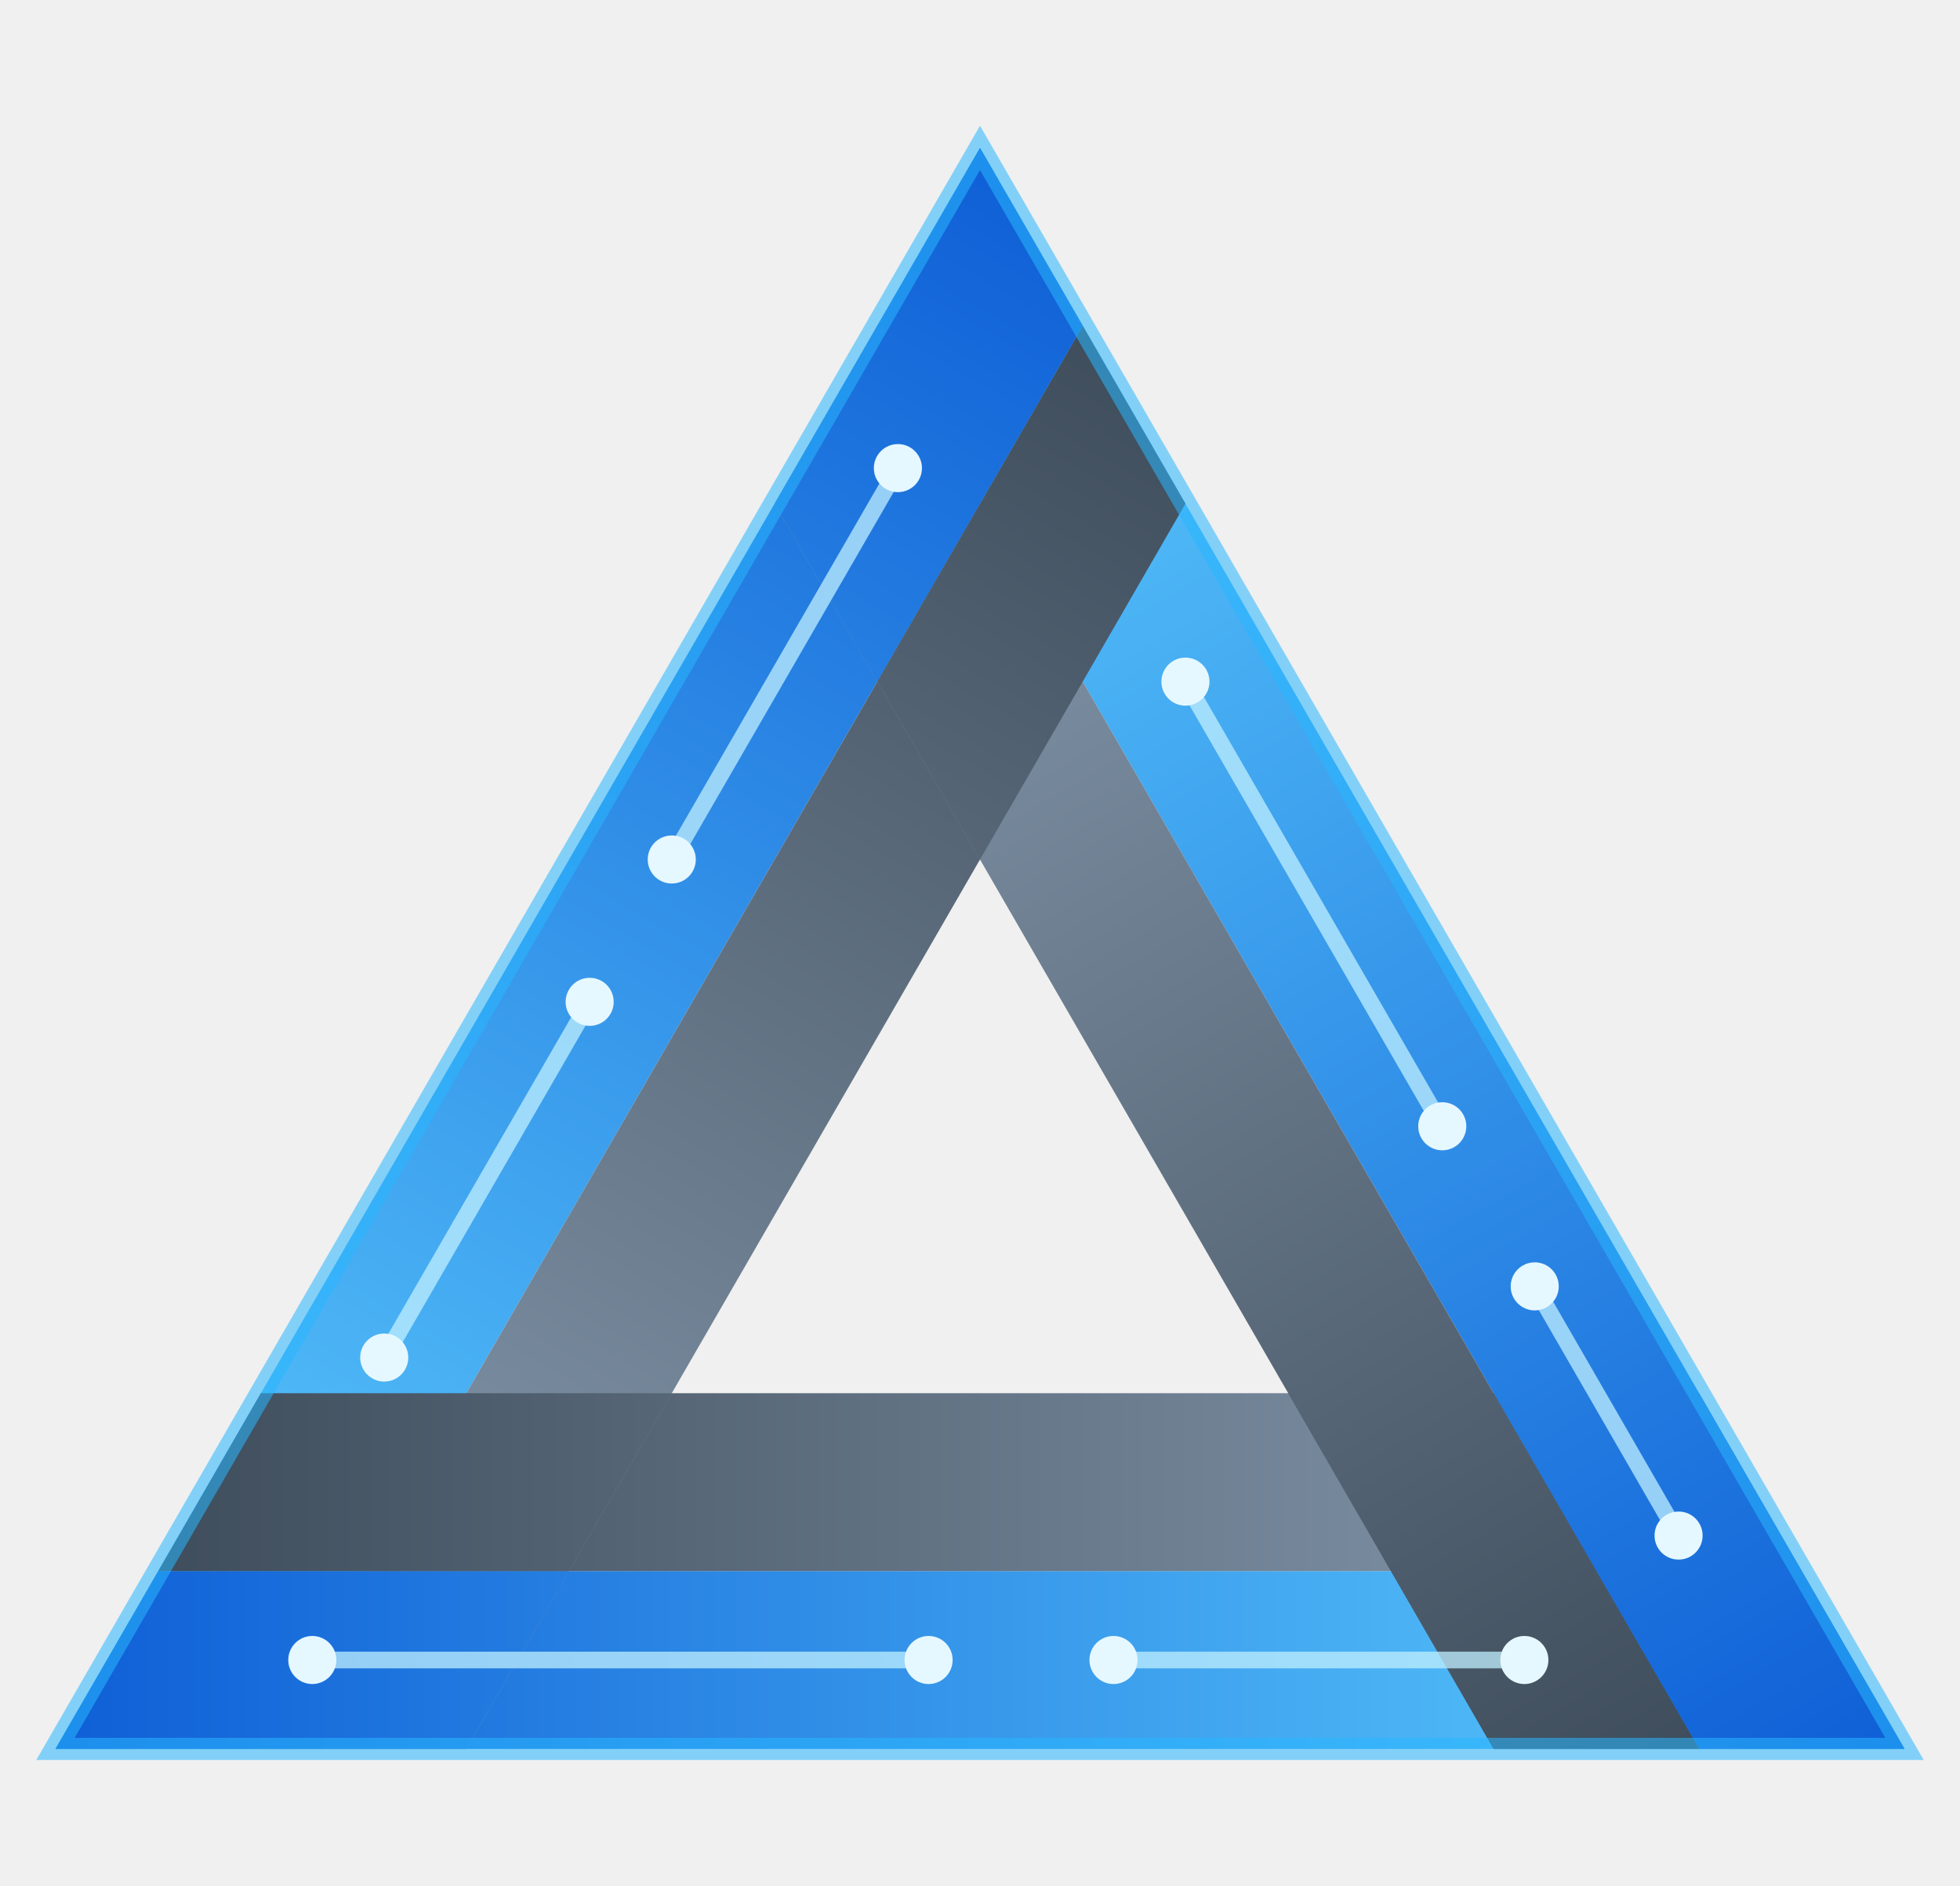
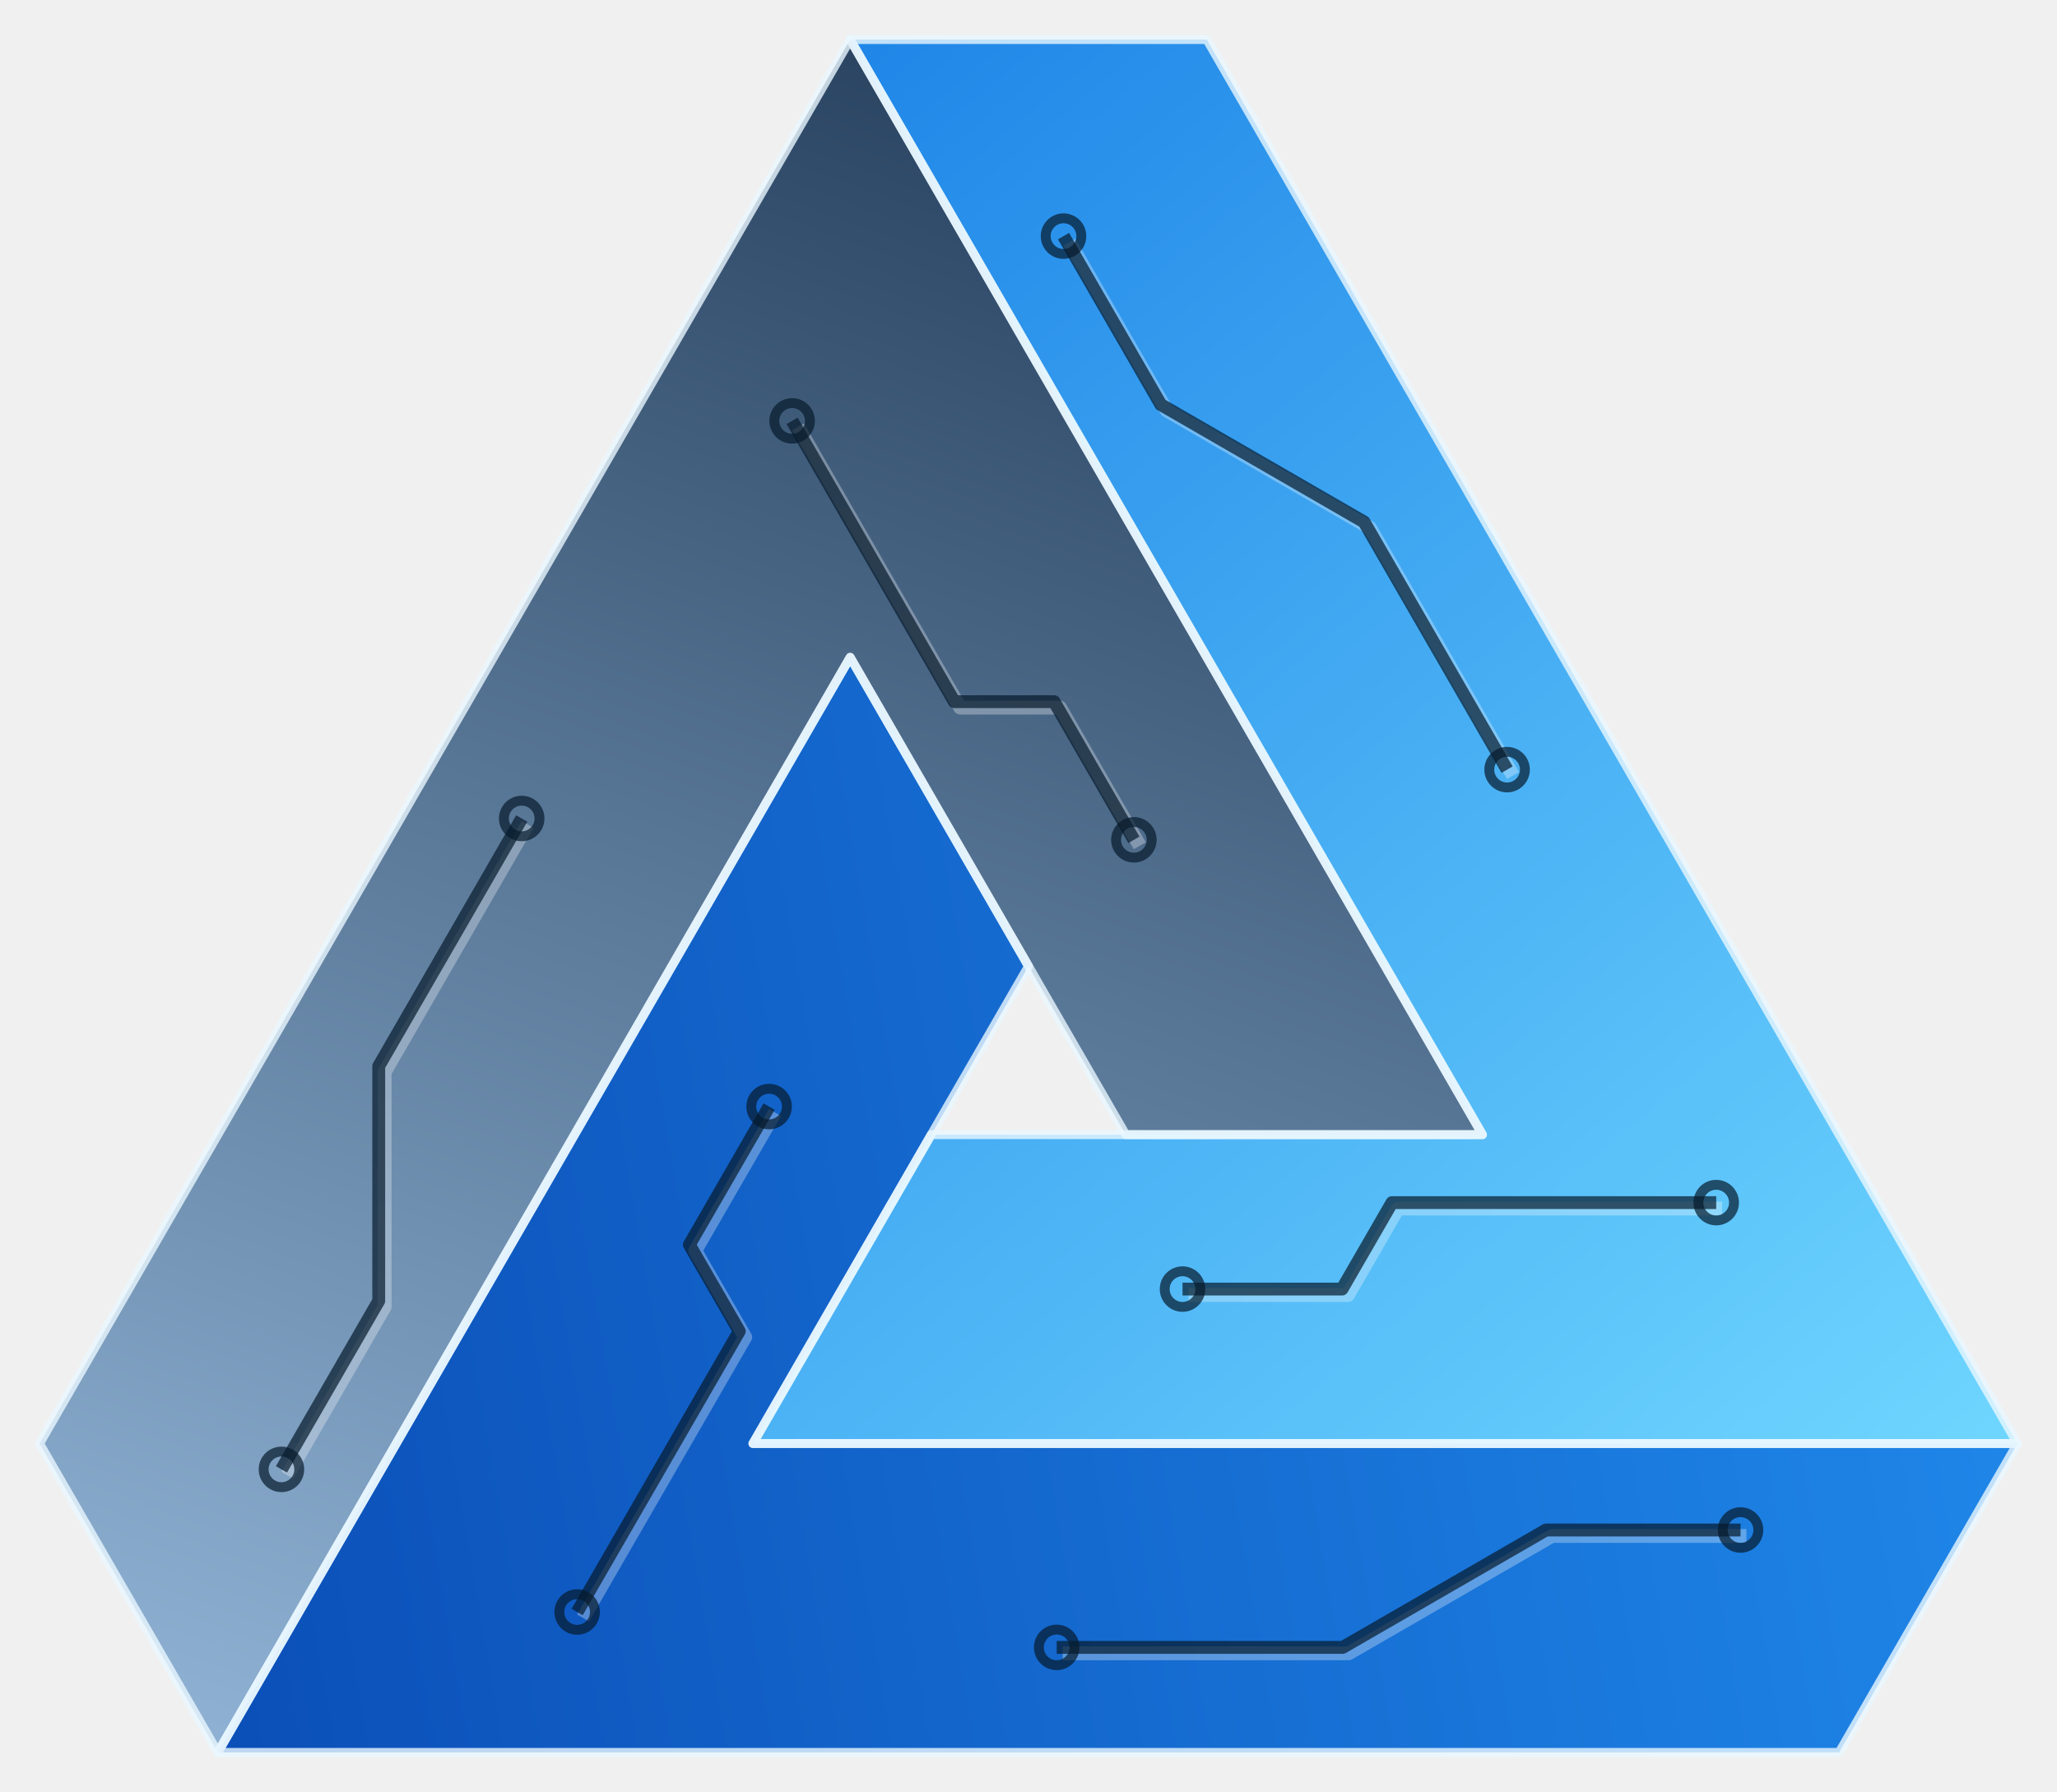
- <svg xmlns="http://www.w3.org/2000/svg" viewBox="-3 -8 106 102">
+ <svg xmlns="http://www.w3.org/2000/svg" viewBox="-2 -2 104 90.6">
  <defs>
-     <linearGradient id="nx-ob" gradientUnits="userSpaceOnUse" x1="100" y1="86.6" x2="0" y2="86.6">
-       <stop offset="0" stop-color="#5fd0ff" />
-       <stop offset="1" stop-color="#0f5fd6" />
+     <linearGradient id="nxx" gradientUnits="userSpaceOnUse" x1="100.000" y1="70.986" x2="40.984" y2="0.000">
+       <stop offset="0" stop-color="#6fd6ff" />
+       <stop offset="1" stop-color="#1f86e8" />
    </linearGradient>
-     <linearGradient id="nx-ib" gradientUnits="userSpaceOnUse" x1="100" y1="86.6" x2="0" y2="86.6">
-       <stop offset="0" stop-color="#8fa3b8" />
-       <stop offset="1" stop-color="#3a4856" />
+     <linearGradient id="nxy" gradientUnits="userSpaceOnUse" x1="100.000" y1="70.986" x2="9.016" y2="86.603">
+       <stop offset="0" stop-color="#1f86e8" />
+       <stop offset="1" stop-color="#0b4fb8" />
    </linearGradient>
-     <linearGradient id="nx-ol" gradientUnits="userSpaceOnUse" x1="0" y1="86.6" x2="50" y2="0">
-       <stop offset="0" stop-color="#5fd0ff" />
-       <stop offset="1" stop-color="#0f5fd6" />
+     <linearGradient id="nxz" gradientUnits="userSpaceOnUse" x1="9.016" y1="86.603" x2="40.984" y2="0.000">
+       <stop offset="0" stop-color="#8fb2d4" />
+       <stop offset="1" stop-color="#2a4462" />
    </linearGradient>
-     <linearGradient id="nx-il" gradientUnits="userSpaceOnUse" x1="0" y1="86.6" x2="50" y2="0">
-       <stop offset="0" stop-color="#8fa3b8" />
-       <stop offset="1" stop-color="#3a4856" />
-     </linearGradient>
-     <linearGradient id="nx-or" gradientUnits="userSpaceOnUse" x1="50" y1="0" x2="100" y2="86.6">
-       <stop offset="0" stop-color="#5fd0ff" />
-       <stop offset="1" stop-color="#0f5fd6" />
-     </linearGradient>
-     <linearGradient id="nx-ir" gradientUnits="userSpaceOnUse" x1="50" y1="0" x2="100" y2="86.6">
-       <stop offset="0" stop-color="#8fa3b8" />
-       <stop offset="1" stop-color="#3a4856" />
-     </linearGradient>
-     <clipPath id="nx-cb">
-       <path d="M0 86.6 L11.11 67.36 L33.33 67.36 L22.22 86.6Z" />
-     </clipPath>
-     <clipPath id="nx-cl">
-       <path d="M50 0 L61.11 19.25 L50 38.49 L38.89 19.25Z" />
-     </clipPath>
-     <clipPath id="nx-cr">
-       <path d="M100 86.6 L77.78 86.6 L66.67 67.36 L88.89 67.36Z" />
-     </clipPath>
  </defs>
-   <path d="M0 86.6 L100 86.6 L94.44 76.98 L5.56 76.98Z" fill="url(#nx-ob)" />
-   <path d="M5.56 76.98 L94.44 76.98 L88.89 67.36 L11.11 67.36Z" fill="url(#nx-ib)" />
-   <path d="M0 86.6 L50 0 L55.56 9.62 L11.11 86.6Z" fill="url(#nx-ol)" />
-   <path d="M11.11 86.6 L55.56 9.62 L61.11 19.25 L22.22 86.6Z" fill="url(#nx-il)" />
-   <path d="M50 0 L100 86.6 L88.89 86.6 L44.44 9.62Z" fill="url(#nx-or)" />
-   <path d="M44.44 9.62 L88.89 86.6 L77.78 86.6 L38.89 19.25Z" fill="url(#nx-ir)" />
-   <g clip-path="url(#nx-cb)">
-     <path d="M0 86.6 L100 86.6 L94.44 76.98 L5.56 76.98Z" fill="url(#nx-ob)" />
-     <path d="M5.56 76.98 L94.44 76.98 L88.89 67.36 L11.11 67.36Z" fill="url(#nx-ib)" />
-   </g>
-   <g clip-path="url(#nx-cl)">
-     <path d="M0 86.6 L50 0 L55.56 9.62 L11.11 86.6Z" fill="url(#nx-ol)" />
-     <path d="M11.11 86.6 L55.56 9.62 L61.11 19.25 L22.22 86.6Z" fill="url(#nx-il)" />
-   </g>
-   <g clip-path="url(#nx-cr)">
-     <path d="M50 0 L100 86.6 L88.89 86.6 L44.44 9.62Z" fill="url(#nx-or)" />
-     <path d="M44.44 9.62 L88.89 86.6 L77.78 86.6 L38.89 19.25Z" fill="url(#nx-ir)" />
-   </g>
-   <path d="M13.89 81.79 L47.22 81.79 M57.22 81.79 L79.44 81.79 M33.33 38.49 L45.56 17.32 M17.78 65.43 L28.89 46.19 M61.11 28.87 L75 52.92 M80 61.58 L87.78 75.06" stroke="#bfefff" stroke-opacity=".75" stroke-width=".9" fill="none" stroke-linecap="round" />
-   <g fill="#e6f8ff">
-     <circle cx="13.89" cy="81.79" r="1.3" />
-     <circle cx="47.22" cy="81.79" r="1.3" />
-     <circle cx="57.22" cy="81.79" r="1.3" />
-     <circle cx="79.44" cy="81.79" r="1.3" />
-     <circle cx="33.33" cy="38.49" r="1.3" />
-     <circle cx="45.56" cy="17.32" r="1.3" />
-     <circle cx="17.78" cy="65.43" r="1.3" />
-     <circle cx="28.89" cy="46.19" r="1.3" />
-     <circle cx="61.11" cy="28.87" r="1.3" />
-     <circle cx="75" cy="52.92" r="1.3" />
-     <circle cx="80" cy="61.58" r="1.3" />
-     <circle cx="87.78" cy="75.06" r="1.3" />
-   </g>
-   <path d="M50 0 L0 86.6 L100 86.6Z" fill="none" stroke="#29b6ff" stroke-opacity=".55" stroke-width="1.2" />
+   <path d="M36.066 70.986 L36.066 70.986 L100.000 70.986 L100.000 70.986 L100.000 70.986 L90.984 55.369 L90.984 55.369 L59.016 0.000 L59.016 0.000 L59.016 0.000 L40.984 0.000 L40.984 0.000 L40.984 0.000 L72.951 55.369 L72.951 55.369 L72.951 55.369 L72.951 55.369 L72.951 55.369 L72.951 55.369 L72.951 55.369 L72.951 55.369 L72.951 55.369 L72.951 55.369 L72.951 55.369 L72.951 55.369 L72.951 55.369 L72.951 55.369 L72.951 55.369 L72.951 55.369 L72.951 55.369 L72.951 55.369 L72.951 55.369 L72.951 55.369 L72.951 55.369 L72.951 55.369 L45.082 55.369 L45.082 55.369 L45.082 55.369 L36.066 70.986Z" fill="url(#nxx)" />
+   <path d="M27.049 86.603 L27.049 86.603 L90.984 86.603 L90.984 86.603 L90.984 86.603 L100.000 70.986 L100.000 70.986 L100.000 70.986 L36.066 70.986 L36.066 70.986 L36.066 70.986 L36.066 70.986 L36.066 70.986 L36.066 70.986 L36.066 70.986 L36.066 70.986 L36.066 70.986 L36.066 70.986 L36.066 70.986 L36.066 70.986 L36.066 70.986 L36.066 70.986 L36.066 70.986 L36.066 70.986 L36.066 70.986 L36.066 70.986 L36.066 70.986 L36.066 70.986 L36.066 70.986 L36.066 70.986 L50.000 46.851 L50.000 46.851 L50.000 46.851 L40.984 31.234 L40.984 31.234 L40.984 31.234 L9.016 86.603 L9.016 86.603 L9.016 86.603Z" fill="url(#nxy)" />
+   <path d="M9.016 86.603 L9.016 86.603 L40.984 31.234 L40.984 31.234 L40.984 31.234 L40.984 31.234 L40.984 31.234 L40.984 31.234 L40.984 31.234 L40.984 31.234 L40.984 31.234 L40.984 31.234 L40.984 31.234 L40.984 31.234 L40.984 31.234 L40.984 31.234 L40.984 31.234 L40.984 31.234 L40.984 31.234 L40.984 31.234 L40.984 31.234 L40.984 31.234 L40.984 31.234 L40.984 31.234 L54.918 55.369 L54.918 55.369 L54.918 55.369 L72.951 55.369 L72.951 55.369 L72.951 55.369 L40.984 0.000 L40.984 0.000 L40.984 0.000 L31.967 15.617 L0.000 70.986 L0.000 70.986 L0.000 70.986 L9.016 86.603Z" fill="url(#nxz)" />
+   <path d="M27.180 79.504 L35.377 65.307 L32.852 60.934 L36.885 53.949" fill="none" stroke="#ffffff" stroke-opacity=".30" stroke-width=".7" stroke-linejoin="round" transform="translate(.3 .3)" />
+   <path d="M27.180 79.504 L35.377 65.307 L32.852 60.934 L36.885 53.949" fill="none" stroke="#071a2c" stroke-opacity=".7" stroke-width=".65" stroke-linejoin="round" />
+   <circle cx="27.180" cy="79.504" r=".9" fill="none" stroke="#071a2c" stroke-opacity=".7" stroke-width=".5" />
+   <circle cx="36.885" cy="53.949" r=".9" fill="none" stroke="#071a2c" stroke-opacity=".7" stroke-width=".5" />
+   <path d="M12.230 72.292 L17.148 63.774 L17.148 51.905 L24.377 39.383" fill="none" stroke="#ffffff" stroke-opacity=".30" stroke-width=".7" stroke-linejoin="round" transform="translate(.3 .3)" />
+   <path d="M12.230 72.292 L17.148 63.774 L17.148 51.905 L24.377 39.383" fill="none" stroke="#071a2c" stroke-opacity=".7" stroke-width=".65" stroke-linejoin="round" />
+   <circle cx="12.230" cy="72.292" r=".9" fill="none" stroke="#071a2c" stroke-opacity=".7" stroke-width=".5" />
+   <circle cx="24.377" cy="39.383" r=".9" fill="none" stroke="#071a2c" stroke-opacity=".7" stroke-width=".5" />
+   <path d="M38.049 19.280 L46.246 33.477 L51.295 33.477 L55.328 40.462" fill="none" stroke="#ffffff" stroke-opacity=".30" stroke-width=".7" stroke-linejoin="round" transform="translate(.3 .3)" />
+   <path d="M38.049 19.280 L46.246 33.477 L51.295 33.477 L55.328 40.462" fill="none" stroke="#071a2c" stroke-opacity=".7" stroke-width=".65" stroke-linejoin="round" />
+   <circle cx="38.049" cy="19.280" r=".9" fill="none" stroke="#071a2c" stroke-opacity=".7" stroke-width=".5" />
+   <circle cx="55.328" cy="40.462" r=".9" fill="none" stroke="#071a2c" stroke-opacity=".7" stroke-width=".5" />
+   <path d="M51.770 9.938 L56.689 18.456 L66.967 24.391 L74.197 36.913" fill="none" stroke="#ffffff" stroke-opacity=".30" stroke-width=".7" stroke-linejoin="round" transform="translate(.3 .3)" />
+   <path d="M51.770 9.938 L56.689 18.456 L66.967 24.391 L74.197 36.913" fill="none" stroke="#071a2c" stroke-opacity=".7" stroke-width=".65" stroke-linejoin="round" />
+   <circle cx="51.770" cy="9.938" r=".9" fill="none" stroke="#071a2c" stroke-opacity=".7" stroke-width=".5" />
+   <circle cx="74.197" cy="36.913" r=".9" fill="none" stroke="#071a2c" stroke-opacity=".7" stroke-width=".5" />
+   <path d="M84.770 58.805 L68.377 58.805 L65.852 63.177 L57.787 63.177" fill="none" stroke="#ffffff" stroke-opacity=".30" stroke-width=".7" stroke-linejoin="round" transform="translate(.3 .3)" />
+   <path d="M84.770 58.805 L68.377 58.805 L65.852 63.177 L57.787 63.177" fill="none" stroke="#071a2c" stroke-opacity=".7" stroke-width=".65" stroke-linejoin="round" />
+   <circle cx="84.770" cy="58.805" r=".9" fill="none" stroke="#071a2c" stroke-opacity=".7" stroke-width=".5" />
+   <circle cx="57.787" cy="63.177" r=".9" fill="none" stroke="#071a2c" stroke-opacity=".7" stroke-width=".5" />
+   <path d="M86.000 75.358 L76.164 75.358 L65.885 81.293 L51.426 81.293" fill="none" stroke="#ffffff" stroke-opacity=".30" stroke-width=".7" stroke-linejoin="round" transform="translate(.3 .3)" />
+   <path d="M86.000 75.358 L76.164 75.358 L65.885 81.293 L51.426 81.293" fill="none" stroke="#071a2c" stroke-opacity=".7" stroke-width=".65" stroke-linejoin="round" />
+   <circle cx="86.000" cy="75.358" r=".9" fill="none" stroke="#071a2c" stroke-opacity=".7" stroke-width=".5" />
+   <circle cx="51.426" cy="81.293" r=".9" fill="none" stroke="#071a2c" stroke-opacity=".7" stroke-width=".5" />
+   <path d="M36.066 70.986 L36.066 70.986 L100.000 70.986 L100.000 70.986 L100.000 70.986 L90.984 55.369 L90.984 55.369 L59.016 0.000 L59.016 0.000 L59.016 0.000 L40.984 0.000 L40.984 0.000 L40.984 0.000 L72.951 55.369 L72.951 55.369 L72.951 55.369 L72.951 55.369 L72.951 55.369 L72.951 55.369 L72.951 55.369 L72.951 55.369 L72.951 55.369 L72.951 55.369 L72.951 55.369 L72.951 55.369 L72.951 55.369 L72.951 55.369 L72.951 55.369 L72.951 55.369 L72.951 55.369 L72.951 55.369 L72.951 55.369 L72.951 55.369 L72.951 55.369 L72.951 55.369 L45.082 55.369 L45.082 55.369 L45.082 55.369 L36.066 70.986Z" fill="none" stroke="#eaf7ff" stroke-opacity=".8" stroke-width=".45" stroke-linejoin="round" />
+   <path d="M27.049 86.603 L27.049 86.603 L90.984 86.603 L90.984 86.603 L90.984 86.603 L100.000 70.986 L100.000 70.986 L100.000 70.986 L36.066 70.986 L36.066 70.986 L36.066 70.986 L36.066 70.986 L36.066 70.986 L36.066 70.986 L36.066 70.986 L36.066 70.986 L36.066 70.986 L36.066 70.986 L36.066 70.986 L36.066 70.986 L36.066 70.986 L36.066 70.986 L36.066 70.986 L36.066 70.986 L36.066 70.986 L36.066 70.986 L36.066 70.986 L36.066 70.986 L36.066 70.986 L36.066 70.986 L50.000 46.851 L50.000 46.851 L50.000 46.851 L40.984 31.234 L40.984 31.234 L40.984 31.234 L9.016 86.603 L9.016 86.603 L9.016 86.603Z" fill="none" stroke="#eaf7ff" stroke-opacity=".8" stroke-width=".45" stroke-linejoin="round" />
+   <path d="M9.016 86.603 L9.016 86.603 L40.984 31.234 L40.984 31.234 L40.984 31.234 L40.984 31.234 L40.984 31.234 L40.984 31.234 L40.984 31.234 L40.984 31.234 L40.984 31.234 L40.984 31.234 L40.984 31.234 L40.984 31.234 L40.984 31.234 L40.984 31.234 L40.984 31.234 L40.984 31.234 L40.984 31.234 L40.984 31.234 L40.984 31.234 L40.984 31.234 L40.984 31.234 L40.984 31.234 L54.918 55.369 L54.918 55.369 L54.918 55.369 L72.951 55.369 L72.951 55.369 L72.951 55.369 L40.984 0.000 L40.984 0.000 L40.984 0.000 L31.967 15.617 L0.000 70.986 L0.000 70.986 L0.000 70.986 L9.016 86.603Z" fill="none" stroke="#eaf7ff" stroke-opacity=".8" stroke-width=".45" stroke-linejoin="round" />
</svg>
